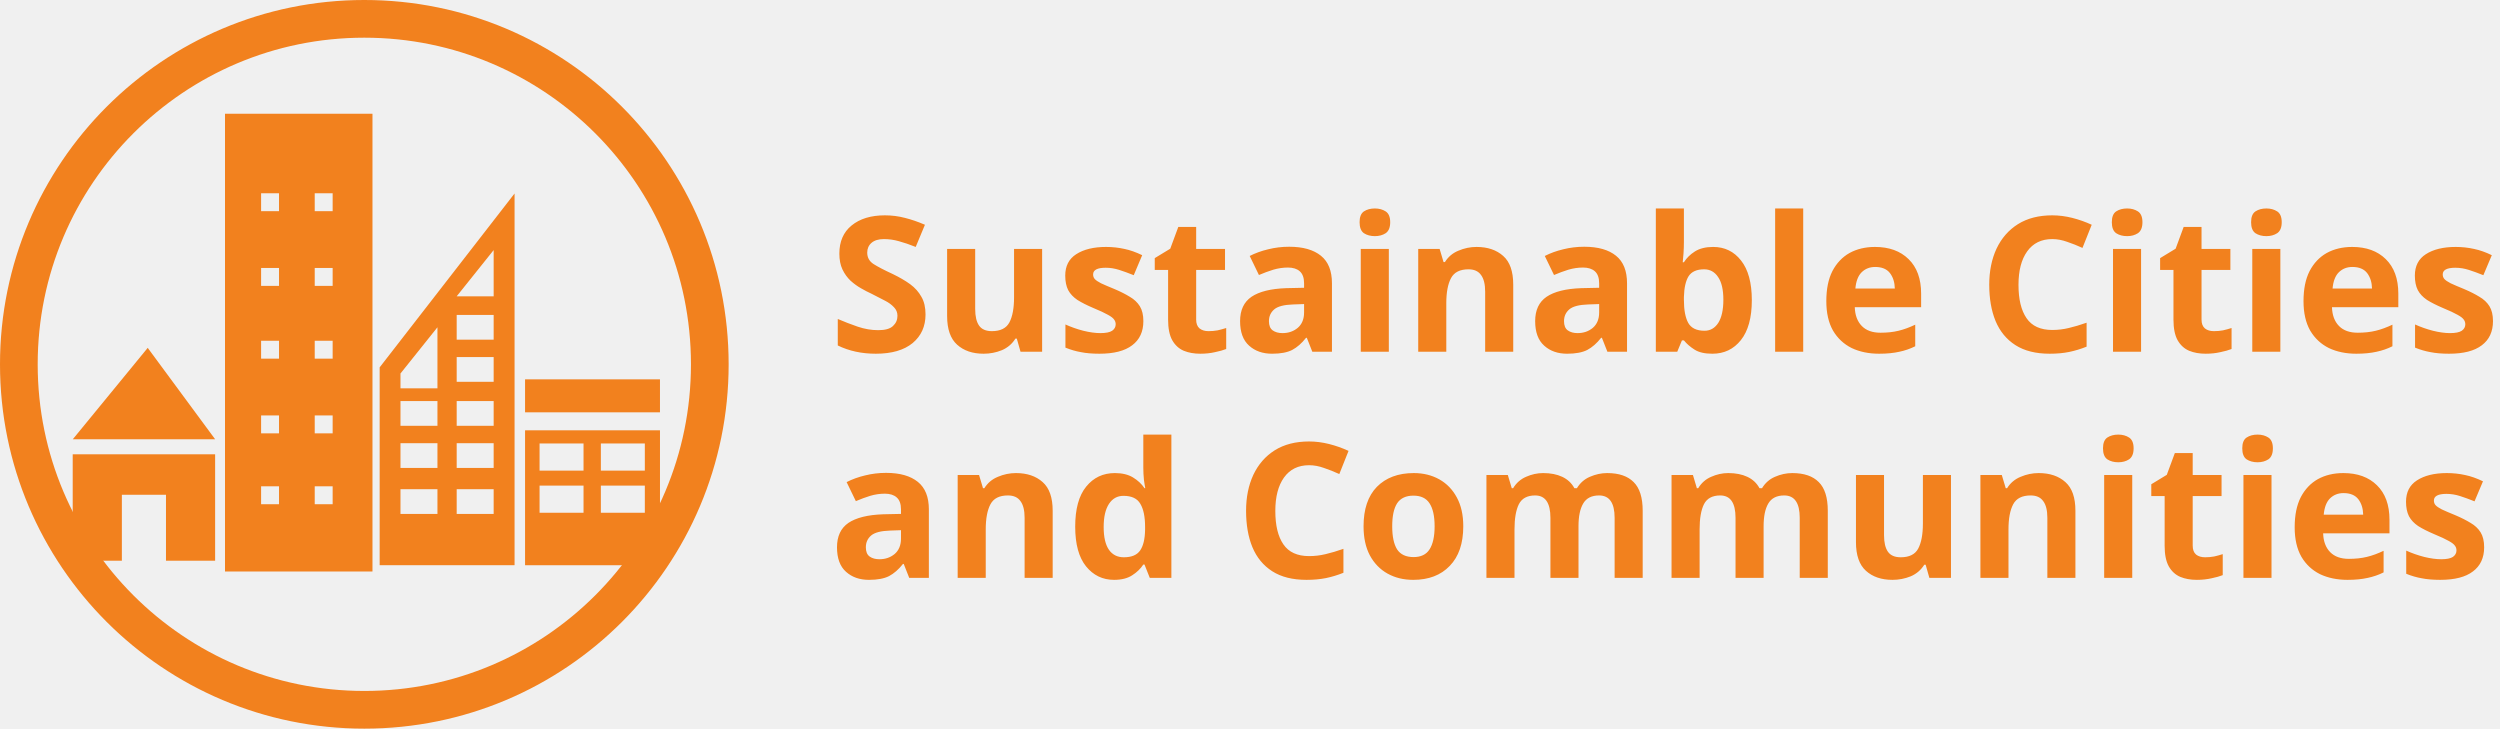
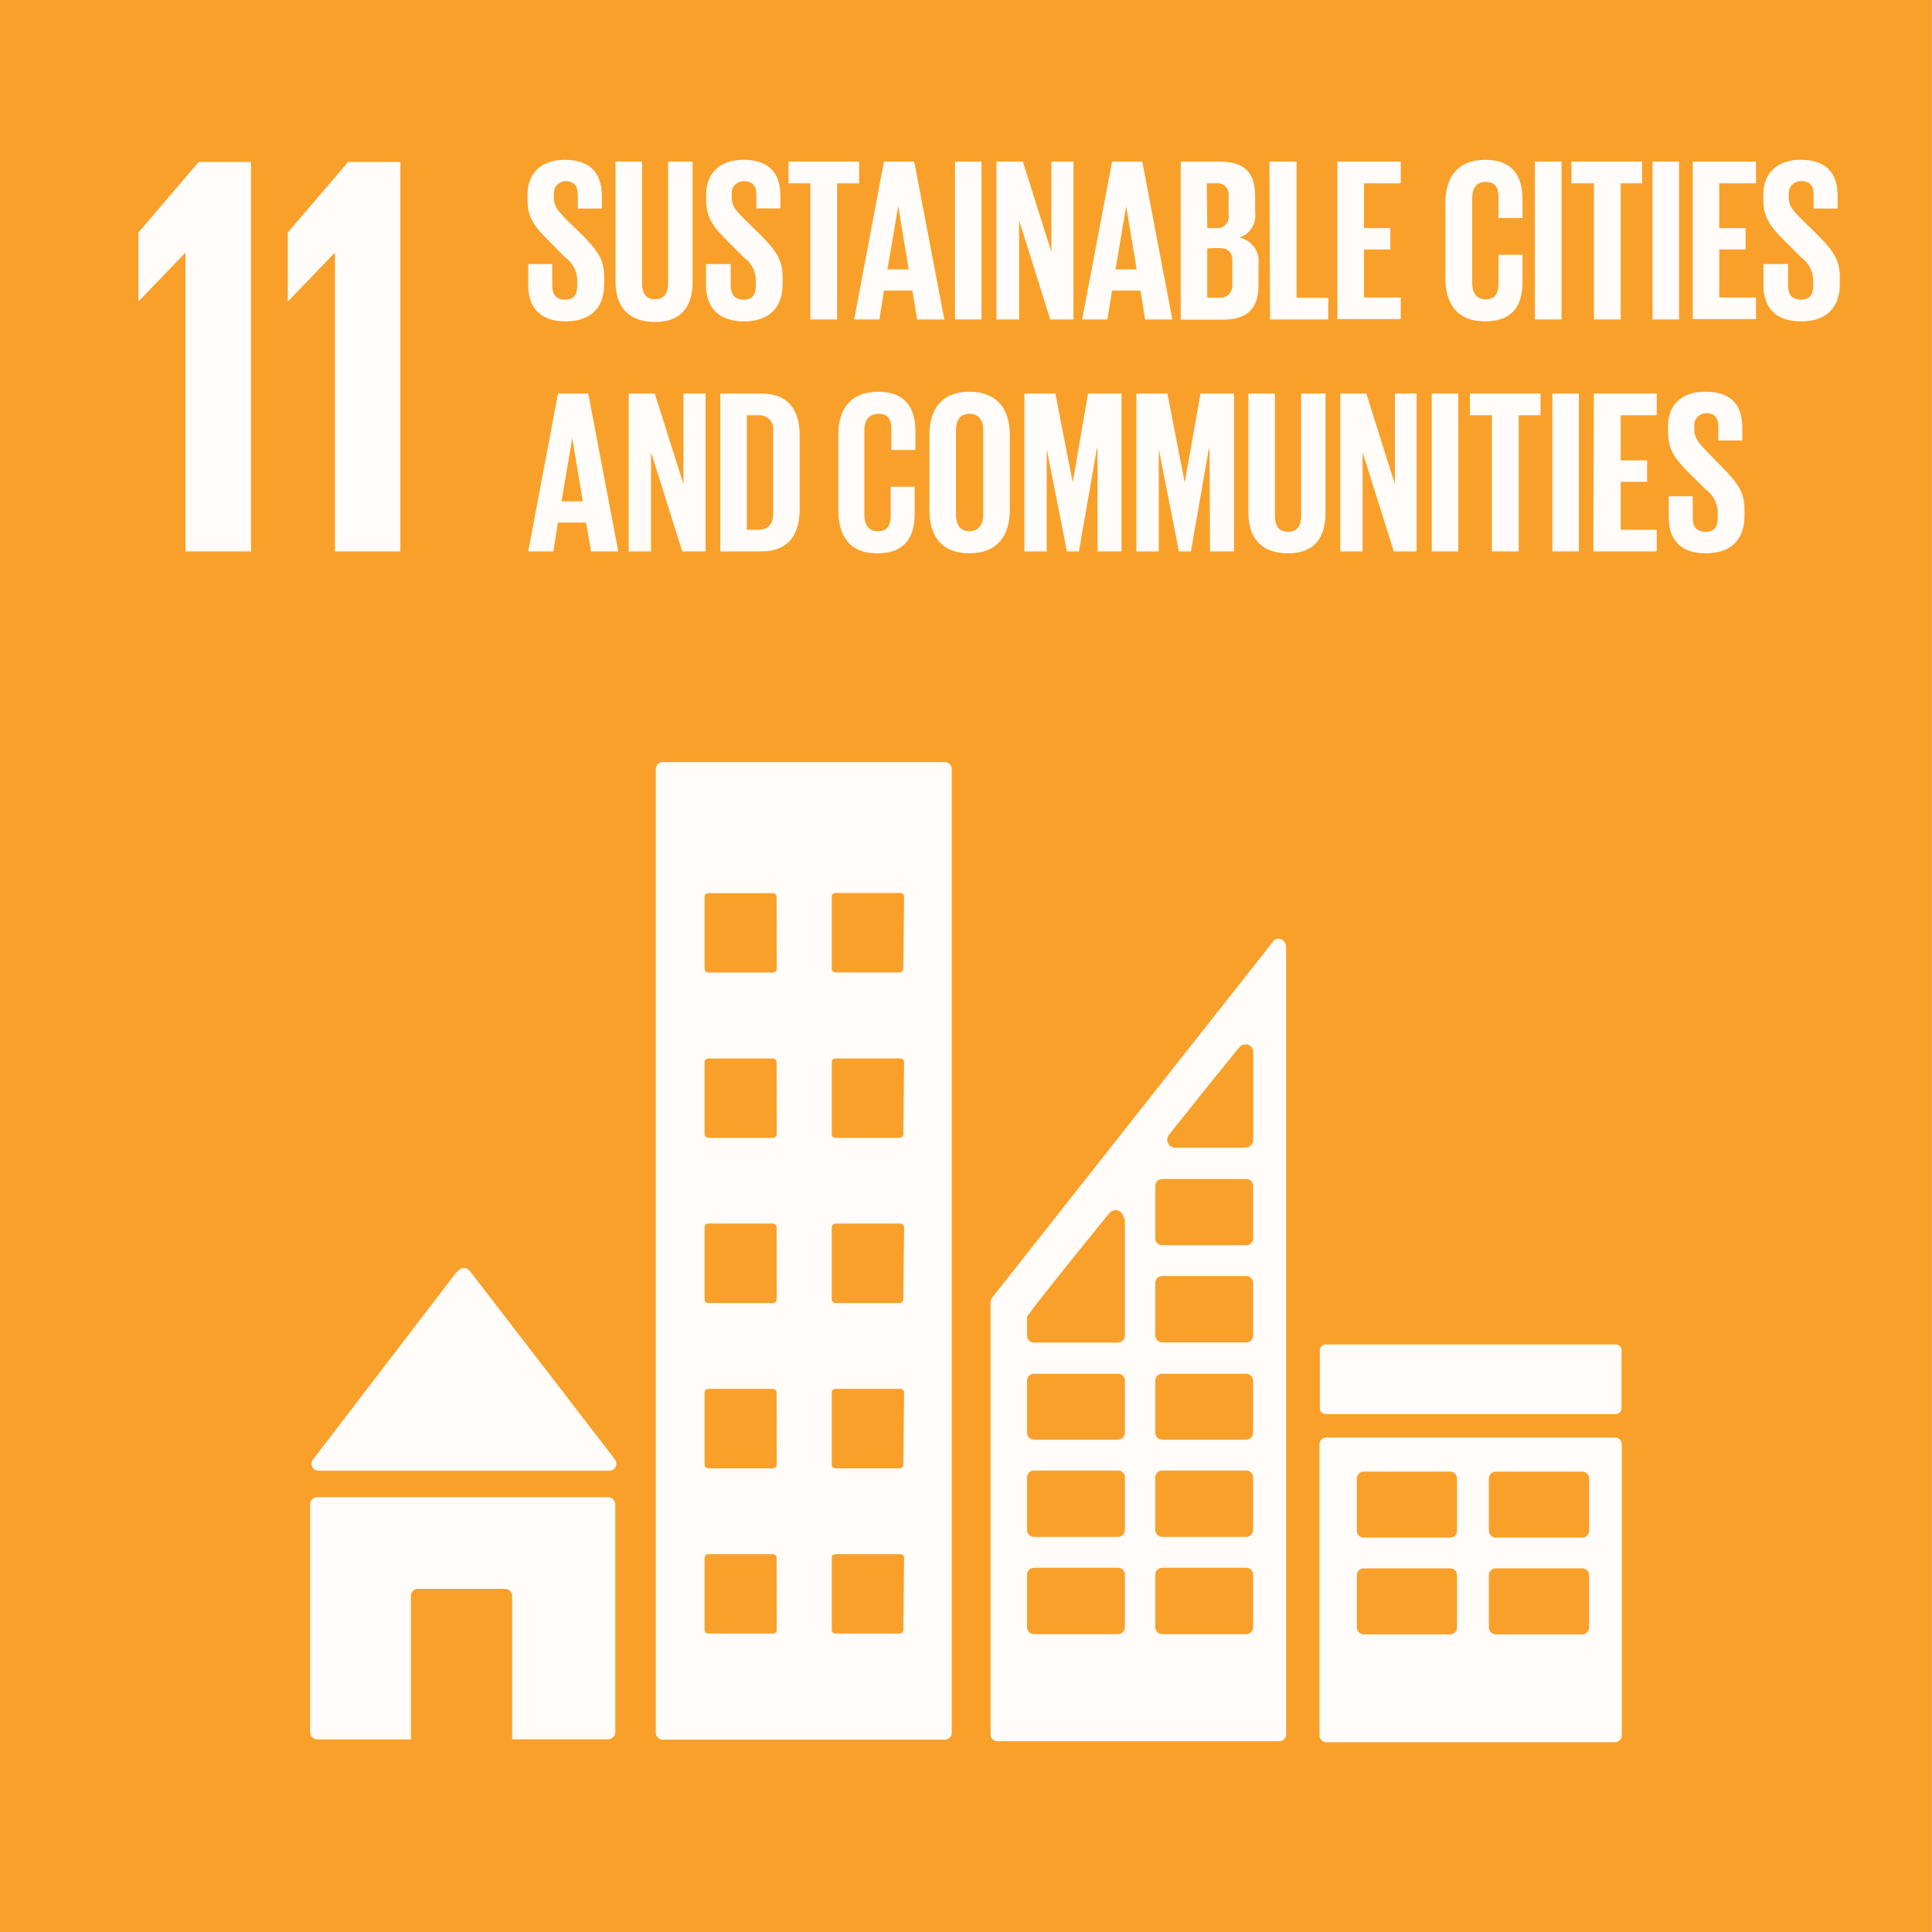
- <svg xmlns="http://www.w3.org/2000/svg" width="199" height="58" viewBox="0 0 199 58">
-   <g id="seoul_icon3_EN" transform="translate(-1425 -133)">
-     <g id="组_4427" data-name="组 4427" transform="translate(1425.333 133.333)">
-       <g id="椭圆_9" data-name="椭圆 9" transform="translate(-0.333 -0.333)" fill="none" stroke="#f2811e" stroke-width="3">
-         <circle cx="29" cy="29" r="29" stroke="none" />
-         <circle cx="29" cy="29" r="27.5" fill="none" />
+ <svg xmlns="http://www.w3.org/2000/svg" viewBox="0 0 160.92 160.93">
+   <defs>
+     <style>.cls-1{fill:#f99d24;}.cls-1,.cls-2,.cls-3{opacity:0.97;}.cls-2,.cls-4{fill:#fff;}</style>
+   </defs>
+   <g id="圖層_2" data-name="圖層 2">
+     <g id="ENG">
+       <rect class="cls-1" width="160.92" height="160.93" />
+       <polygon class="cls-2" points="11.53 19.37 11.53 25.07 11.58 25.07 15.4 21.09 15.45 21.09 15.45 45.93 20.91 45.93 20.91 13.49 16.55 13.49 11.53 19.37" />
+       <polygon class="cls-2" points="23.97 19.37 23.97 25.07 24.02 25.07 27.85 21.09 27.9 21.09 27.9 45.93 33.35 45.93 33.35 13.49 29 13.49 23.97 19.37" />
+       <g class="cls-3">
+         <path class="cls-4" d="M26.54,122.51H50.75a.58.58,0,0,0,.59-.59.64.64,0,0,0-.15-.4l0,0-12-15.58-.12-.13a.57.57,0,0,0-.43-.2.6.6,0,0,0-.39.16l-.08.08L38,106,26.23,121.37l-.18.22a.59.59,0,0,0,.49.92Z" />
+         <path class="cls-4" d="M50.68,124.71H26.42a.6.6,0,0,0-.59.59v19a.6.6,0,0,0,.59.59h7.81V132.94a.58.58,0,0,1,.59-.59h7.25a.58.58,0,0,1,.59.59v11.94h8a.6.6,0,0,0,.59-.59v-19A.6.6,0,0,0,50.68,124.71Z" />
+         <path class="cls-4" d="M134.5,119.74h-24a.57.57,0,0,0-.59.57v24.24a.57.57,0,0,0,.59.57h24a.57.57,0,0,0,.59-.57V120.31a.57.57,0,0,0-.59-.57m-13.13,15.83a.58.58,0,0,1-.59.57h-7.17a.58.58,0,0,1-.59-.57v-4.36a.57.57,0,0,1,.59-.57h7.17a.57.57,0,0,1,.59.57Zm0-8.06a.57.57,0,0,1-.59.57h-7.17a.57.57,0,0,1-.59-.57v-4.36a.58.58,0,0,1,.59-.57h7.17a.58.58,0,0,1,.59.57Zm11,8.06a.58.58,0,0,1-.59.57h-7.17a.58.58,0,0,1-.59-.57v-4.36a.57.57,0,0,1,.59-.57h7.17a.57.57,0,0,1,.59.57Zm0-8.06a.57.57,0,0,1-.59.57h-7.17a.57.57,0,0,1-.59-.57v-4.36a.58.58,0,0,1,.59-.57h7.17a.58.58,0,0,1,.59.57Z" />
+         <path class="cls-4" d="M78.7,63.48H55.21a.57.57,0,0,0-.58.57v80.29a.58.58,0,0,0,.58.57H78.7a.59.59,0,0,0,.58-.57V64.05a.58.58,0,0,0-.58-.57m-14,72.29a.3.3,0,0,1-.31.3H59a.3.3,0,0,1-.31-.3v-6a.31.31,0,0,1,.31-.31h5.38a.31.31,0,0,1,.31.31Zm0-13.77a.31.31,0,0,1-.31.31H59a.31.31,0,0,1-.31-.31v-6a.31.31,0,0,1,.31-.31h5.38a.31.31,0,0,1,.31.31Zm0-13.77a.31.31,0,0,1-.31.31H59a.31.31,0,0,1-.31-.31v-6a.31.31,0,0,1,.31-.31h5.38a.31.31,0,0,1,.31.31Zm0-13.76a.31.31,0,0,1-.31.31H59a.31.31,0,0,1-.31-.31v-6a.3.3,0,0,1,.31-.3h5.38a.3.3,0,0,1,.31.3Zm0-13.77a.31.31,0,0,1-.31.31H59a.31.31,0,0,1-.31-.31v-6A.31.31,0,0,1,59,74.4h5.38a.31.31,0,0,1,.31.31Zm10.54,55.07a.3.3,0,0,1-.31.3H69.59a.3.3,0,0,1-.31-.3v-6a.31.31,0,0,1,.31-.31H75a.31.31,0,0,1,.31.31Zm0-13.77a.31.31,0,0,1-.31.31H69.59a.31.31,0,0,1-.31-.31v-6a.3.3,0,0,1,.31-.31H75a.3.3,0,0,1,.31.31Zm0-13.77a.31.31,0,0,1-.31.31H69.59a.31.31,0,0,1-.31-.31v-6a.31.31,0,0,1,.31-.31H75a.31.31,0,0,1,.31.31Zm0-13.76a.31.31,0,0,1-.31.31H69.59a.31.31,0,0,1-.31-.31v-6a.3.3,0,0,1,.31-.3H75a.3.3,0,0,1,.31.3Zm0-13.77A.31.31,0,0,1,75,81H69.59a.31.31,0,0,1-.31-.31v-6a.31.31,0,0,1,.31-.31H75a.31.31,0,0,1,.31.31Z" />
+         <rect class="cls-4" x="109.94" y="111.99" width="25.13" height="5.8" rx="0.48" />
+         <path class="cls-4" d="M107.08,78.64a.62.62,0,0,0-.59-.45.58.58,0,0,0-.34.11l0,0-.2.25L82.82,107.87l-.11.14a.7.7,0,0,0-.2.46v36a.57.57,0,0,0,.58.57h23.47a.56.56,0,0,0,.57-.57V78.88A.6.6,0,0,0,107.08,78.64Zm-9.72,15.9.16-.2c1.58-2,4.24-5.31,5.54-6.9l.17-.2a.67.67,0,0,1,.52-.25.66.66,0,0,1,.64.54v7.41a.67.67,0,0,1-.64.66H97.86a.66.66,0,0,1-.63-.66A.62.62,0,0,1,97.36,94.54Zm-3.66,41a.57.57,0,0,1-.57.58h-7a.58.58,0,0,1-.58-.58v-4.38a.57.57,0,0,1,.58-.57h7a.56.56,0,0,1,.57.57Zm0-8.1a.57.57,0,0,1-.57.58h-7a.58.58,0,0,1-.58-.58v-4.38a.57.57,0,0,1,.58-.57h7a.56.56,0,0,1,.57.57Zm0-8.09a.57.57,0,0,1-.57.57h-7a.58.58,0,0,1-.58-.57V115a.57.57,0,0,1,.58-.57h7a.56.56,0,0,1,.57.57Zm0-17.75v9.66a.58.58,0,0,1-.57.57h-7a.58.58,0,0,1-.58-.57v-1.22a.65.65,0,0,1,0-.21.25.25,0,0,1,0-.07.35.35,0,0,1,0-.08l.06-.09c.9-1.28,4.94-6.26,6.63-8.34l.17-.2a.69.69,0,0,1,.52-.25.66.66,0,0,1,.64.54Zm10.68,33.94a.57.57,0,0,1-.57.58h-7a.58.58,0,0,1-.58-.58v-4.38a.57.57,0,0,1,.58-.57h7a.56.56,0,0,1,.57.57Zm0-8.1a.57.57,0,0,1-.57.58h-7a.58.58,0,0,1-.58-.58v-4.38a.57.57,0,0,1,.58-.57h7a.56.56,0,0,1,.57.57Zm0-8.09a.57.57,0,0,1-.57.57h-7a.58.58,0,0,1-.58-.57V115a.57.57,0,0,1,.58-.57h7a.56.56,0,0,1,.57.57Zm0-8.1a.57.57,0,0,1-.57.57h-7a.58.58,0,0,1-.58-.57v-4.39a.58.58,0,0,1,.58-.57h7a.57.57,0,0,1,.57.57Zm0-8.1a.56.56,0,0,1-.57.57h-7a.57.57,0,0,1-.58-.57V98.79a.57.57,0,0,1,.58-.58h7a.57.57,0,0,1,.57.58Z" />
      </g>
-       <g id="组_4377" data-name="组 4377" transform="translate(5.46 9.221)">
-         <g id="组_4331" data-name="组 4331" transform="translate(0 0)">
-           <path id="路径_2209" data-name="路径 2209" d="M-2111.83,446.087l-5.966,7.278h11.335Z" transform="translate(2117.795 -427.951)" fill="#f2811e" />
-           <path id="路径_2210" data-name="路径 2210" d="M-2117.8,501.652v8.471h3.912v-5.25h3.512v5.25h3.912v-8.471Z" transform="translate(2117.795 -475.044)" fill="#f2811e" />
-           <rect id="矩形_233" data-name="矩形 233" width="10.738" height="2.625" transform="translate(36.002 20.642)" fill="#f2811e" />
-           <path id="路径_2211" data-name="路径 2211" d="M-2035.043,327.13v35.437h10.739V327.13Zm4.3,31.082h-2.426v-2.426h2.426Zm0-5.641h-2.426v-2.426h2.426Zm0-5.946h-2.426V344.2h2.426Zm0-5.793h-2.426v-2.426h2.426Zm0-5.946h-2.426V332.46h2.426Zm4.269,23.326h-2.427v-2.426h2.427Zm0-5.641h-2.427v-2.426h2.427Zm0-5.946h-2.427V344.2h2.427Zm0-5.793h-2.427v-2.426h2.427Zm0-5.946h-2.427V332.46h2.427Z" transform="translate(2047.66 -327.13)" fill="#f2811e" stroke="#f2811e" stroke-width="1" />
-           <path id="路径_2212" data-name="路径 2212" d="M-1881.652,489.13v10.739h10.739V489.13Zm4.654,6.562h-3.5v-2.161h3.5Zm0-3.354h-3.5v-2.161h3.5Zm4.879,3.354h-3.5v-2.161h3.5Zm0-3.354h-3.5v-2.161h3.5Z" transform="translate(1917.654 -464.431)" fill="#f2811e" />
-           <path id="路径_2213" data-name="路径 2213" d="M-1957.565,379.319v15.75h10.738v-29.59Zm4.6,11.667h-2.943v-1.969h2.943Zm0-3.659h-2.943v-1.969h2.943Zm0-3.354h-2.943V382h2.943Zm0-4.166v1.183h-2.943v-1.183l2.943-3.679Zm4.474,11.179h-2.943v-1.969h2.943Zm0-3.659h-2.943v-1.969h2.943Zm0-3.354h-2.943V382h2.943Zm0-3.506h-2.943V378.5h2.943Zm0-3.354h-2.943v-1.969h2.943Zm0-3.45h-2.943l2.943-3.679Z" transform="translate(1981.993 -359.631)" fill="#f2811e" />
-         </g>
+       <g class="cls-3">
+         <path class="cls-4" d="M44,23.78V22H46v1.8c0,.74.33,1.16,1.08,1.16s1-.46,1-1.16v-.5a2.37,2.37,0,0,0-1-1.86l-1.29-1.3c-1.27-1.25-1.85-2-1.85-3.51V16.2c0-1.63,1-2.89,3.1-2.89s3.09,1.09,3.09,3v1.06h-2V16.22c0-.76-.35-1.13-1-1.13a1,1,0,0,0-1,1.09v.27c0,.74.4,1.16,1,1.79l1.42,1.39c1.2,1.22,1.78,2,1.78,3.42v.63c0,1.81-1,3.09-3.22,3.09S44,25.51,44,23.78Z" />
+         <path class="cls-4" d="M57.69,13.46v10c0,2-.88,3.36-3.13,3.36s-3.29-1.32-3.29-3.36V13.46h2.21V23.63c0,.77.31,1.3,1.08,1.3s1.09-.53,1.09-1.3V13.46Z" />
+         <path class="cls-4" d="M58.81,23.78V22h2.06v1.8c0,.74.33,1.16,1.09,1.16s1-.46,1-1.16v-.5a2.37,2.37,0,0,0-1-1.86l-1.3-1.3c-1.26-1.25-1.84-2-1.84-3.51V16.2c0-1.63,1-2.89,3.11-2.89S65,14.4,65,16.3v1.06H63V16.22c0-.76-.35-1.13-1-1.13a1,1,0,0,0-1.05,1.09v.27c0,.74.41,1.16,1.05,1.79l1.41,1.39c1.2,1.22,1.78,2,1.78,3.42v.63c0,1.81-1,3.09-3.21,3.09S58.81,25.51,58.81,23.78Z" />
+         <path class="cls-4" d="M65.68,13.46h5.88v1.81H69.73V26.61H67.5V15.27H65.68Z" />
+         <path class="cls-4" d="M71.15,26.61l2.48-13.15h2.52l2.51,13.15H76.39L76,24.21H73.63l-.38,2.4Zm2.77-4.17h1.77l-.87-5.27h0Z" />
+         <path class="cls-4" d="M79.55,13.46h2.21V26.61H79.55Z" />
+         <path class="cls-4" d="M84.89,18.35v8.26H83V13.46H85.2L87.58,21V13.46h1.84V26.61H87.48Z" />
+         <path class="cls-4" d="M90.14,26.61l2.49-13.15h2.52l2.5,13.15H95.38L95,24.21H92.63l-.39,2.4Zm2.78-4.17h1.76l-.87-5.27h0Z" />
+         <path class="cls-4" d="M98.35,13.46h3.2c2.21,0,3,1,3,2.89v1.34a1.92,1.92,0,0,1-1.32,2.1A2,2,0,0,1,104.83,22v1.74c0,1.87-.84,2.89-3,2.89H98.35ZM100.56,19h.78a.93.93,0,0,0,1-1.07V16.33a.93.93,0,0,0-1.06-1.06h-.76Zm0,1.69v4.11h1a1,1,0,0,0,1.09-1.07v-2c0-.7-.33-1.07-1.11-1.07Z" />
+         <path class="cls-4" d="M105.74,13.46H108V24.81h2.64v1.8h-4.85Z" />
+         <path class="cls-4" d="M111.4,13.46h5.28v1.81h-3.06V19h2.19v1.78h-2.19v4h3.06v1.8H111.4Z" />
+         <path class="cls-4" d="M120.4,23.22V16.86c0-2.06,1-3.55,3.3-3.55s3.12,1.36,3.12,3.3v1.55h-2V16.43c0-.81-.27-1.28-1.07-1.28s-1.12.56-1.12,1.36v7.06c0,.79.33,1.36,1.12,1.36s1.07-.51,1.07-1.28V21.22h2v2.27c0,1.88-.77,3.28-3.12,3.28S120.4,25.26,120.4,23.22Z" />
+         <path class="cls-4" d="M127.85,13.46h2.22V26.61h-2.22Z" />
+         <path class="cls-4" d="M130.9,13.46h5.88v1.81H135V26.61h-2.23V15.27H130.9Z" />
+         <path class="cls-4" d="M137.65,13.46h2.21V26.61h-2.21Z" />
+         <path class="cls-4" d="M141,13.46h5.27v1.81h-3.06V19h2.19v1.78h-2.19v4h3.06v1.8H141Z" />
+         <path class="cls-4" d="M146.89,23.78V22h2.05v1.8c0,.74.33,1.16,1.09,1.16s1-.46,1-1.16v-.5a2.37,2.37,0,0,0-1-1.86l-1.3-1.3c-1.26-1.25-1.85-2-1.85-3.51V16.2c0-1.63,1-2.89,3.11-2.89s3.08,1.09,3.08,3v1.06h-2V16.22c0-.76-.34-1.13-1-1.13A1,1,0,0,0,149,16.18v.27c0,.74.41,1.16,1.05,1.79l1.41,1.39c1.21,1.22,1.79,2,1.79,3.42v.63c0,1.81-1,3.09-3.22,3.09S146.89,25.51,146.89,23.78Z" />
      </g>
-     </g>
-     <g id="组_4428" data-name="组 4428" transform="translate(1305.689 145.138)">
-       <text id="Sustainable_Cities_and_Communities" data-name="Sustainable Cities  and Communities" transform="translate(185.311 -0.138)" fill="#f2811e" font-size="15" font-family="SegoeUI-Bold, Segoe UI" font-weight="700">
-         <tspan x="0" y="16">Sustainable Cities </tspan>
-         <tspan x="0" y="34">and Communities</tspan>
-       </text>
+       <g class="cls-3">
+         <path class="cls-4" d="M44,45.93l2.48-13.15H49L51.5,45.93H49.23l-.41-2.4H46.47l-.38,2.4Zm2.77-4.17h1.77l-.87-5.27h0Z" />
+         <path class="cls-4" d="M54.23,37.67v8.26H52.37V32.78h2.17l2.39,7.55V32.78h1.84V45.93H56.83Z" />
+         <path class="cls-4" d="M66.61,36.31V42.4c0,2-.83,3.53-3.2,3.53H60V32.78h3.42C65.78,32.78,66.61,34.28,66.61,36.31Zm-3.47,7.82c.91,0,1.26-.54,1.26-1.34V35.91a1.15,1.15,0,0,0-1.26-1.32h-.93v9.54Z" />
+         <path class="cls-4" d="M69.83,42.54V36.18c0-2.06,1-3.55,3.3-3.55s3.12,1.36,3.12,3.3v1.55h-2V35.75c0-.81-.27-1.28-1.06-1.28S72,35,72,35.83v7.06c0,.79.33,1.36,1.13,1.36s1.06-.51,1.06-1.28V40.54h2v2.27c0,1.88-.77,3.28-3.12,3.28S69.83,44.58,69.83,42.54Z" />
+         <path class="cls-4" d="M77.42,42.54V36.18c0-2.06,1-3.55,3.33-3.55s3.36,1.49,3.36,3.55v6.36c0,2-1,3.55-3.36,3.55S77.42,44.58,77.42,42.54Zm4.48.35V35.83c0-.8-.35-1.36-1.15-1.36s-1.12.56-1.12,1.36v7.06c0,.79.35,1.36,1.12,1.36S81.9,43.68,81.9,42.89Z" />
+         <path class="cls-4" d="M91.42,37.4h-.06l-1.49,8.53h-1L87.19,37.4h0v8.53H85.33V32.78h2.58l1.44,7.41h0l1.28-7.41h2.79V45.93h-2Z" />
+         <path class="cls-4" d="M100.75,37.4h-.06L99.2,45.93h-1L96.52,37.4h0v8.53H94.66V32.78h2.58l1.44,7.41h0L100,32.78h2.79V45.93h-2Z" />
+         <path class="cls-4" d="M110.41,32.78v9.95c0,2-.87,3.36-3.12,3.36s-3.3-1.32-3.3-3.36V32.78h2.21V43c0,.77.31,1.3,1.09,1.3s1.09-.53,1.09-1.3V32.78Z" />
+         <path class="cls-4" d="M113.5,37.67v8.26h-1.86V32.78h2.17l2.38,7.55V32.78H118V45.93H116.1Z" />
+         <path class="cls-4" d="M119.26,32.78h2.21V45.93h-2.21Z" />
+         <path class="cls-4" d="M122.44,32.78h5.88v1.81H126.5V45.93h-2.23V34.59h-1.83Z" />
+         <path class="cls-4" d="M129.31,32.78h2.21V45.93h-2.21Z" />
+         <path class="cls-4" d="M132.76,32.78H138v1.81H135v3.76h2.2v1.78H135v4H138v1.8h-5.28Z" />
+         <path class="cls-4" d="M139,43.1V41.34H141v1.8c0,.74.33,1.16,1.08,1.16s1-.46,1-1.16v-.5a2.38,2.38,0,0,0-1-1.87l-1.3-1.29c-1.26-1.25-1.84-2-1.84-3.52v-.44c0-1.63.95-2.89,3.1-2.89s3.09,1.08,3.09,3v1.06h-2V35.54c0-.76-.35-1.13-1-1.13a1,1,0,0,0-1,1.09v.27c0,.74.4,1.16,1,1.79L143.53,39c1.2,1.22,1.78,2,1.78,3.41V43c0,1.81-1,3.09-3.22,3.09S139,44.83,139,43.1Z" />
+       </g>
    </g>
  </g>
</svg>
